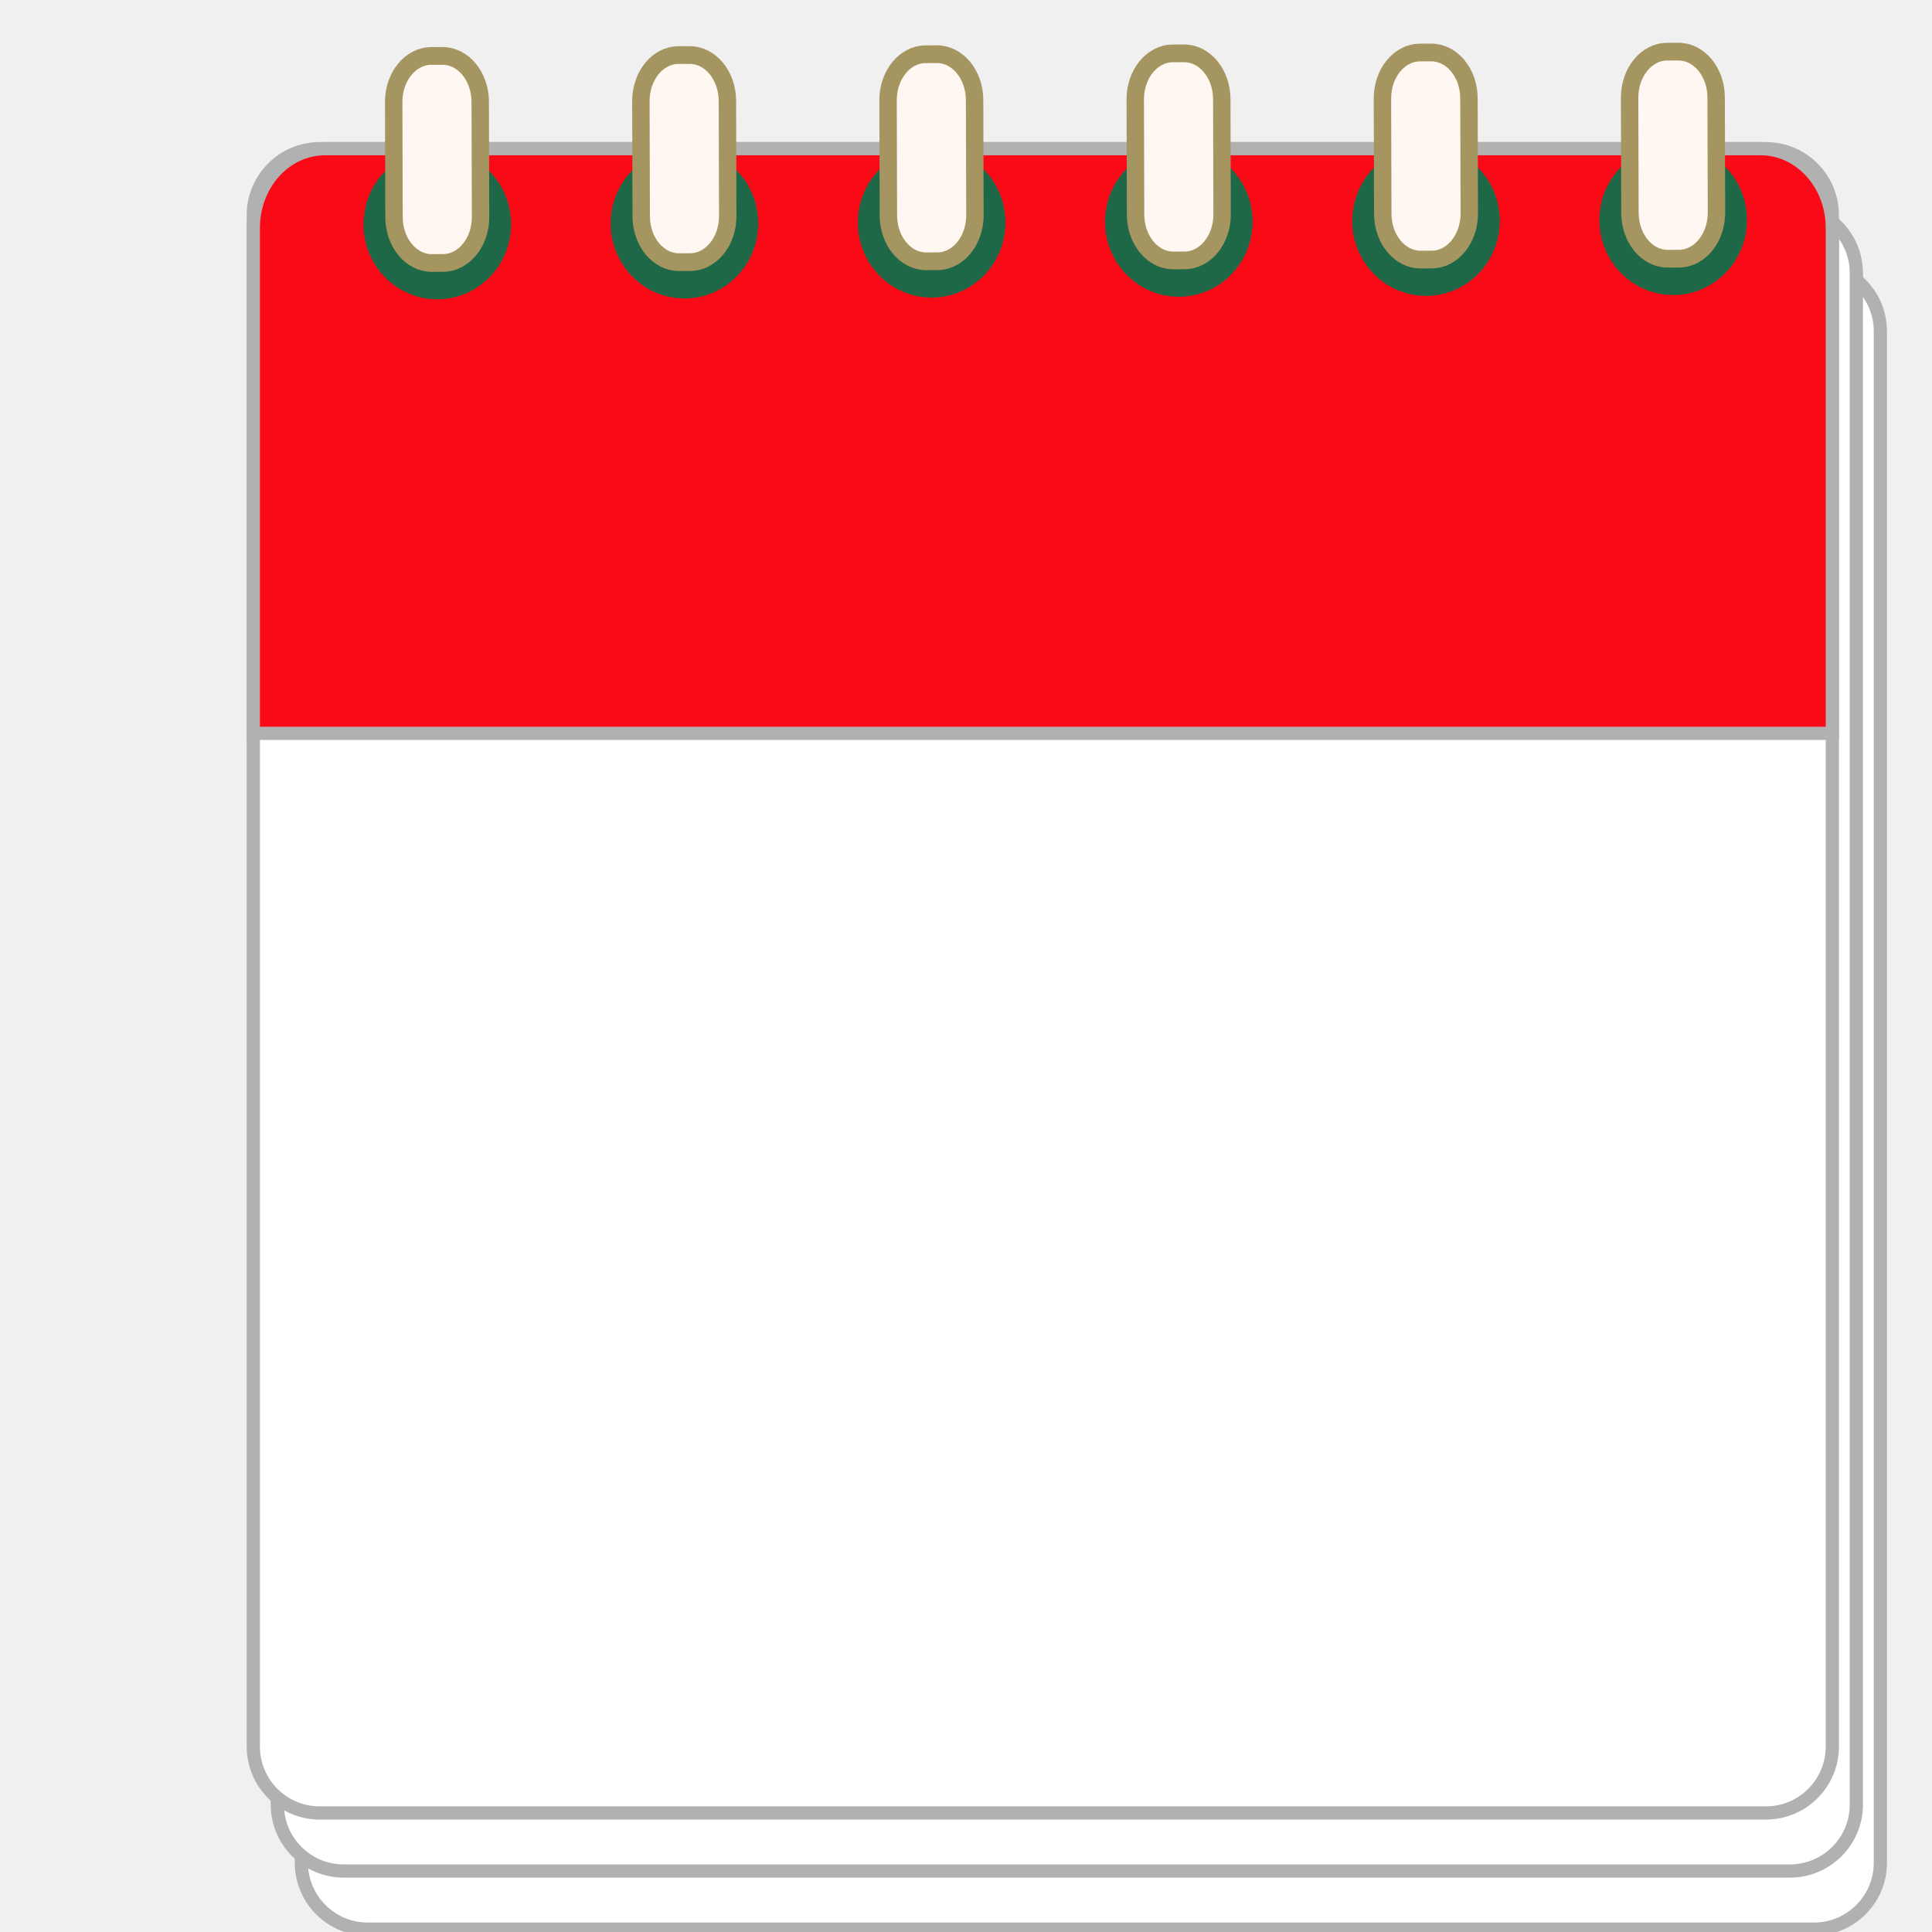
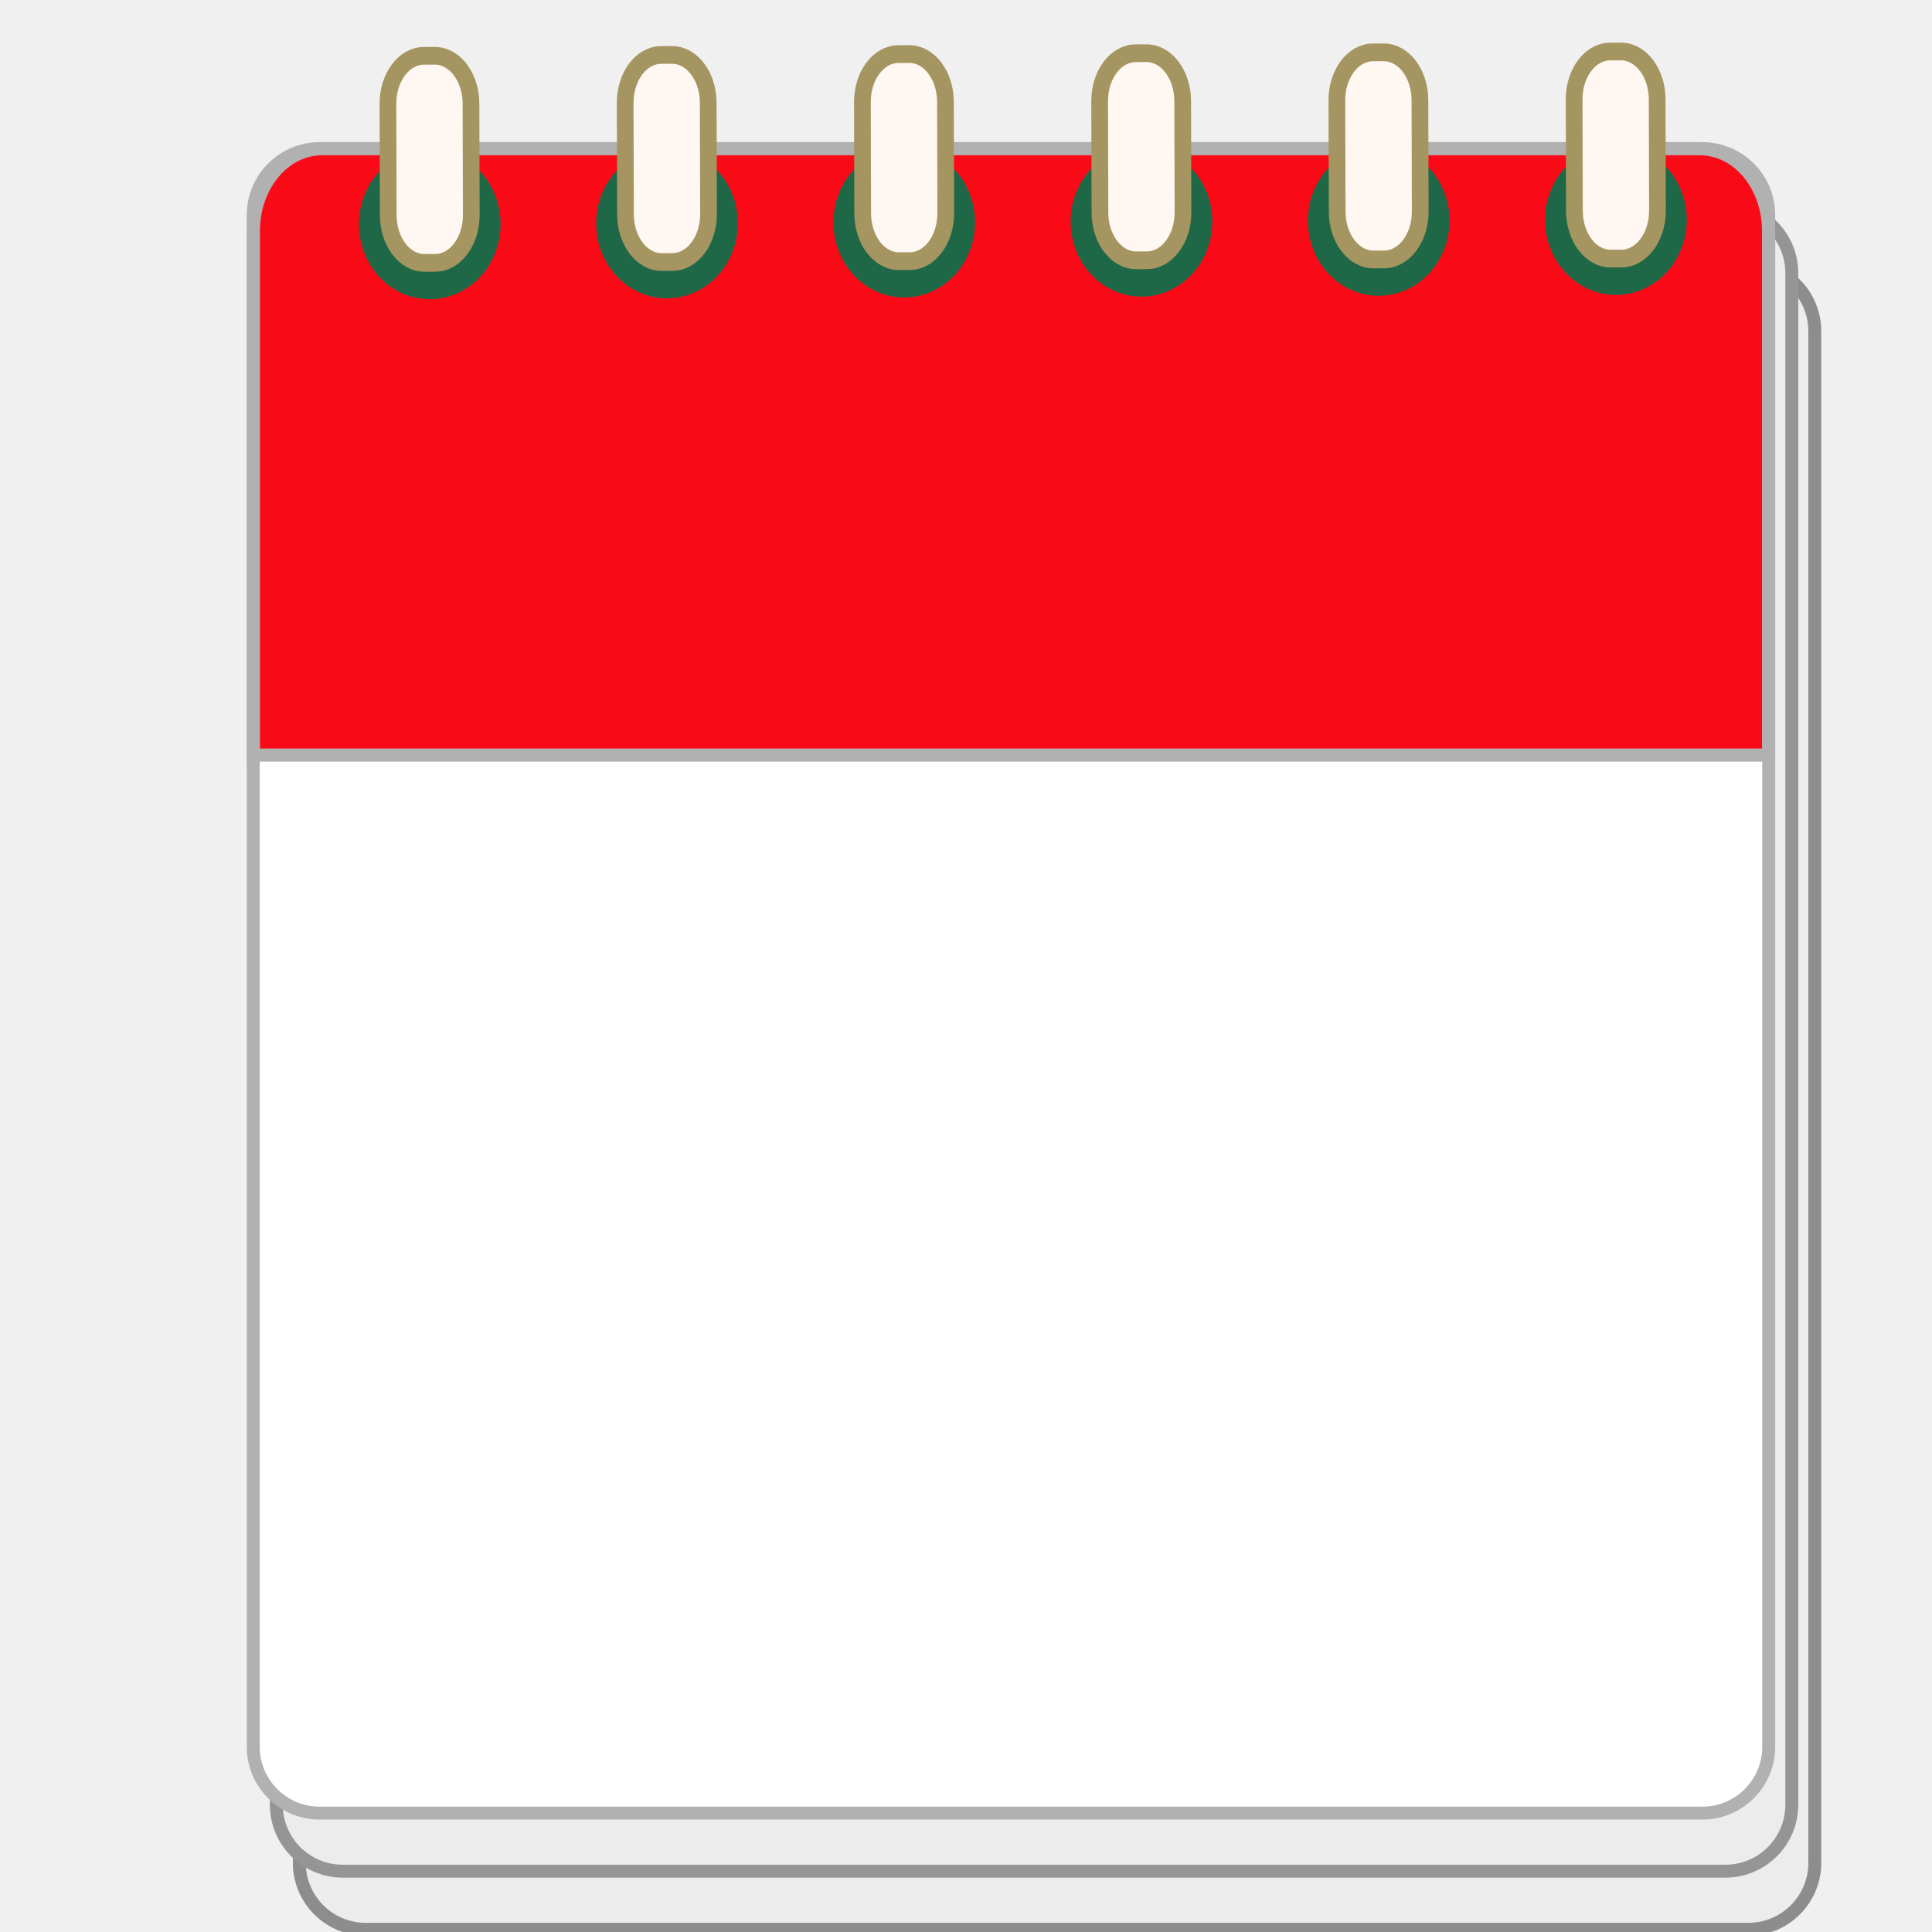
<svg xmlns="http://www.w3.org/2000/svg" width="100" height="100" viewBox="0 0 26.458 26.458" version="1.1" id="svg2787" xml:space="preserve">
  <defs id="defs2784" />
  <g id="layer1">
-     <rect style="fill:#ffffff;fill-opacity:1;stroke:#b1b1b1;stroke-width:0.181;stroke-linecap:square;stroke-miterlimit:8;stroke-dasharray:none;stroke-opacity:1;paint-order:fill markers stroke;stop-color:#000000" id="rect10449" width="21.624" height="22.792" x="4.127" y="3.627" rx="0.91" ry="0.91" />
-     <rect style="fill:#ffffff;fill-opacity:1;stroke:#b1b1b1;stroke-width:0.181;stroke-linecap:square;stroke-miterlimit:8;stroke-dasharray:none;stroke-opacity:1;paint-order:fill markers stroke;stop-color:#000000" id="rect10449-7" width="21.624" height="22.792" x="3.798" y="-25.623" rx="0.91" ry="0.91" transform="scale(1,-1)" />
-     <rect style="fill:#ffffff;fill-opacity:1;stroke:#b1b1b1;stroke-width:0.181;stroke-linecap:square;stroke-miterlimit:8;stroke-dasharray:none;stroke-opacity:1;paint-order:fill markers stroke;stop-color:#000000" id="rect10449-7-0" width="21.624" height="22.792" x="3.469" y="-24.828" rx="0.91" ry="0.91" transform="scale(1,-1)" />
-     <path id="rect10449-7-0-1" style="fill:#fa0917;fill-opacity:1;stroke:#b1b1b1;stroke-width:0.181;stroke-linecap:square;stroke-miterlimit:8;stroke-dasharray:none;stroke-opacity:1;paint-order:fill markers stroke;stop-color:#000000" d="m 4.453,2.036 c -0.545,0 -0.984,0.485 -0.984,1.087 V 10.043 H 25.093 V 3.123 c 0,-0.602 -0.439,-1.087 -0.984,-1.087 z" />
-     <g id="g10343" transform="matrix(1.081143,0,0,1.194674,0.479702,-2.83228)">
+     <rect style="fill:#ececec;fill-opacity:1;stroke:#8d8d8d;stroke-width:0.177;stroke-linecap:square;stroke-miterlimit:8;stroke-dasharray:none;stroke-opacity:1;paint-order:fill markers stroke;stop-color:#000000" id="rect10449" width="20.754" height="22.795" x="4.099" y="3.626" rx="0.91" ry="0.91" />
+     <rect style="fill:#ececec;fill-opacity:1;stroke:#959595;stroke-width:0.177;stroke-linecap:square;stroke-miterlimit:8;stroke-dasharray:none;stroke-opacity:1;paint-order:fill markers stroke;stop-color:#000000" id="rect10449-7" width="20.754" height="22.795" x="3.784" y="-25.625" rx="0.91" ry="0.91" transform="scale(1,-1)" />
+     <rect style="fill:#ffffff;fill-opacity:1;stroke:#b1b1b1;stroke-width:0.177;stroke-linecap:square;stroke-miterlimit:8;stroke-dasharray:none;stroke-opacity:1;paint-order:fill markers stroke;stop-color:#000000" id="rect10449-7-0" width="20.754" height="22.795" x="3.468" y="-24.83" rx="0.91" ry="0.91" transform="scale(1,-1)" />
+     <path id="rect10449-7-0-1" style="fill:#fa0917;fill-opacity:1;stroke:#b1b1b1;stroke-width:0.18;stroke-linecap:square;stroke-miterlimit:8;stroke-dasharray:none;stroke-opacity:1;paint-order:fill markers stroke;stop-color:#000000" d="m 4.414,2.036 c -0.523,0 -0.944,0.503 -0.944,1.128 v 7.177 H 24.22 V 3.164 c 0,-0.625 -0.421,-1.128 -0.944,-1.128 z" />
+     <g id="g10343" transform="matrix(1.037635,0,0,1.194858,0.598339,-2.834805)">
      <g id="g45070" transform="matrix(0.00175636,0.5593553,-0.6079074,0.00190881,30.3903,1.470333)" style="stroke-width:1.37">
        <circle style="fill:#1f6847;fill-opacity:1;fill-rule:evenodd;stroke-width:0.45" id="path39952" cx="6.064" cy="15.875" r="1.538" />
-         <rect style="fill:#fff7f1;fill-opacity:1;fill-rule:evenodd;stroke:#a59561;stroke-width:0.363;stroke-dasharray:none;stroke-opacity:1" id="rect36147" width="4.243" height="1.803" x="2.614" y="14.973" rx="0.942" ry="0.784" />
+         <rect style="fill:#fff7f1;fill-opacity:1;fill-rule:evenodd;stroke:#a59561;stroke-width:0.363;stroke-dasharray:none;stroke-opacity:1" id="rect36147" width="4.243" height="1.803" x="2.614" y="14.973" rx="0.981" ry="0.784" />
      </g>
      <g id="g45070-3" transform="matrix(0.00175636,0.5593553,-0.6079074,0.00190881,27.25927,1.480164)" style="stroke-width:1.37">
        <circle style="fill:#1f6847;fill-opacity:1;fill-rule:evenodd;stroke-width:0.45" id="path39952-3" cx="6.064" cy="15.875" r="1.538" />
-         <rect style="fill:#fff7f1;fill-opacity:1;fill-rule:evenodd;stroke:#a59561;stroke-width:0.363;stroke-dasharray:none;stroke-opacity:1" id="rect36147-1" width="4.243" height="1.803" x="2.614" y="14.973" rx="0.942" ry="0.784" />
+         <rect style="fill:#fff7f1;fill-opacity:1;fill-rule:evenodd;stroke:#a59561;stroke-width:0.363;stroke-dasharray:none;stroke-opacity:1" id="rect36147-1" width="4.243" height="1.803" x="2.614" y="14.973" rx="0.981" ry="0.784" />
      </g>
      <g id="g45070-4" transform="matrix(0.00175636,0.5593553,-0.6079074,0.00190881,24.12825,1.489996)" style="stroke-width:1.37">
        <circle style="fill:#1f6847;fill-opacity:1;fill-rule:evenodd;stroke-width:0.45" id="path39952-6" cx="6.064" cy="15.875" r="1.538" />
-         <rect style="fill:#fff7f1;fill-opacity:1;fill-rule:evenodd;stroke:#a59561;stroke-width:0.363;stroke-dasharray:none;stroke-opacity:1" id="rect36147-18" width="4.243" height="1.803" x="2.614" y="14.973" rx="0.942" ry="0.784" />
+         <rect style="fill:#fff7f1;fill-opacity:1;fill-rule:evenodd;stroke:#a59561;stroke-width:0.363;stroke-dasharray:none;stroke-opacity:1" id="rect36147-18" width="4.243" height="1.803" x="2.614" y="14.973" rx="0.981" ry="0.784" />
      </g>
      <g id="g45070-0" transform="matrix(0.00175636,0.5593553,-0.6079074,0.00190881,20.99722,1.499827)" style="stroke-width:1.37">
        <circle style="fill:#1f6847;fill-opacity:1;fill-rule:evenodd;stroke-width:0.45" id="path39952-32" cx="6.064" cy="15.875" r="1.538" />
-         <rect style="fill:#fff7f1;fill-opacity:1;fill-rule:evenodd;stroke:#a59561;stroke-width:0.363;stroke-dasharray:none;stroke-opacity:1" id="rect36147-6" width="4.243" height="1.803" x="2.614" y="14.973" rx="0.942" ry="0.784" />
+         <rect style="fill:#fff7f1;fill-opacity:1;fill-rule:evenodd;stroke:#a59561;stroke-width:0.363;stroke-dasharray:none;stroke-opacity:1" id="rect36147-6" width="4.243" height="1.803" x="2.614" y="14.973" rx="0.981" ry="0.784" />
      </g>
      <g id="g45070-8" transform="matrix(0.00175636,0.5593553,-0.6079074,0.00190881,17.8662,1.509659)" style="stroke-width:1.37">
        <circle style="fill:#1f6847;fill-opacity:1;fill-rule:evenodd;stroke-width:0.45" id="path39952-65" cx="6.064" cy="15.875" r="1.538" />
-         <rect style="fill:#fff7f1;fill-opacity:1;fill-rule:evenodd;stroke:#a59561;stroke-width:0.363;stroke-dasharray:none;stroke-opacity:1" id="rect36147-8" width="4.243" height="1.803" x="2.614" y="14.973" rx="0.942" ry="0.784" />
+         <rect style="fill:#fff7f1;fill-opacity:1;fill-rule:evenodd;stroke:#a59561;stroke-width:0.363;stroke-dasharray:none;stroke-opacity:1" id="rect36147-8" width="4.243" height="1.803" x="2.614" y="14.973" rx="0.981" ry="0.784" />
      </g>
      <g id="g45070-2" transform="matrix(0.00175636,0.5593553,-0.6079074,0.00190881,14.73517,1.519489)" style="stroke-width:1.37">
        <circle style="fill:#1f6847;fill-opacity:1;fill-rule:evenodd;stroke-width:0.45" id="path39952-8" cx="6.064" cy="15.875" r="1.538" />
-         <rect style="fill:#fff7f1;fill-opacity:1;fill-rule:evenodd;stroke:#a59561;stroke-width:0.363;stroke-dasharray:none;stroke-opacity:1" id="rect36147-9" width="4.243" height="1.803" x="2.614" y="14.973" rx="0.942" ry="0.784" />
+         <rect style="fill:#fff7f1;fill-opacity:1;fill-rule:evenodd;stroke:#a59561;stroke-width:0.363;stroke-dasharray:none;stroke-opacity:1" id="rect36147-9" width="4.243" height="1.803" x="2.614" y="14.973" rx="0.981" ry="0.784" />
      </g>
    </g>
  </g>
</svg>
